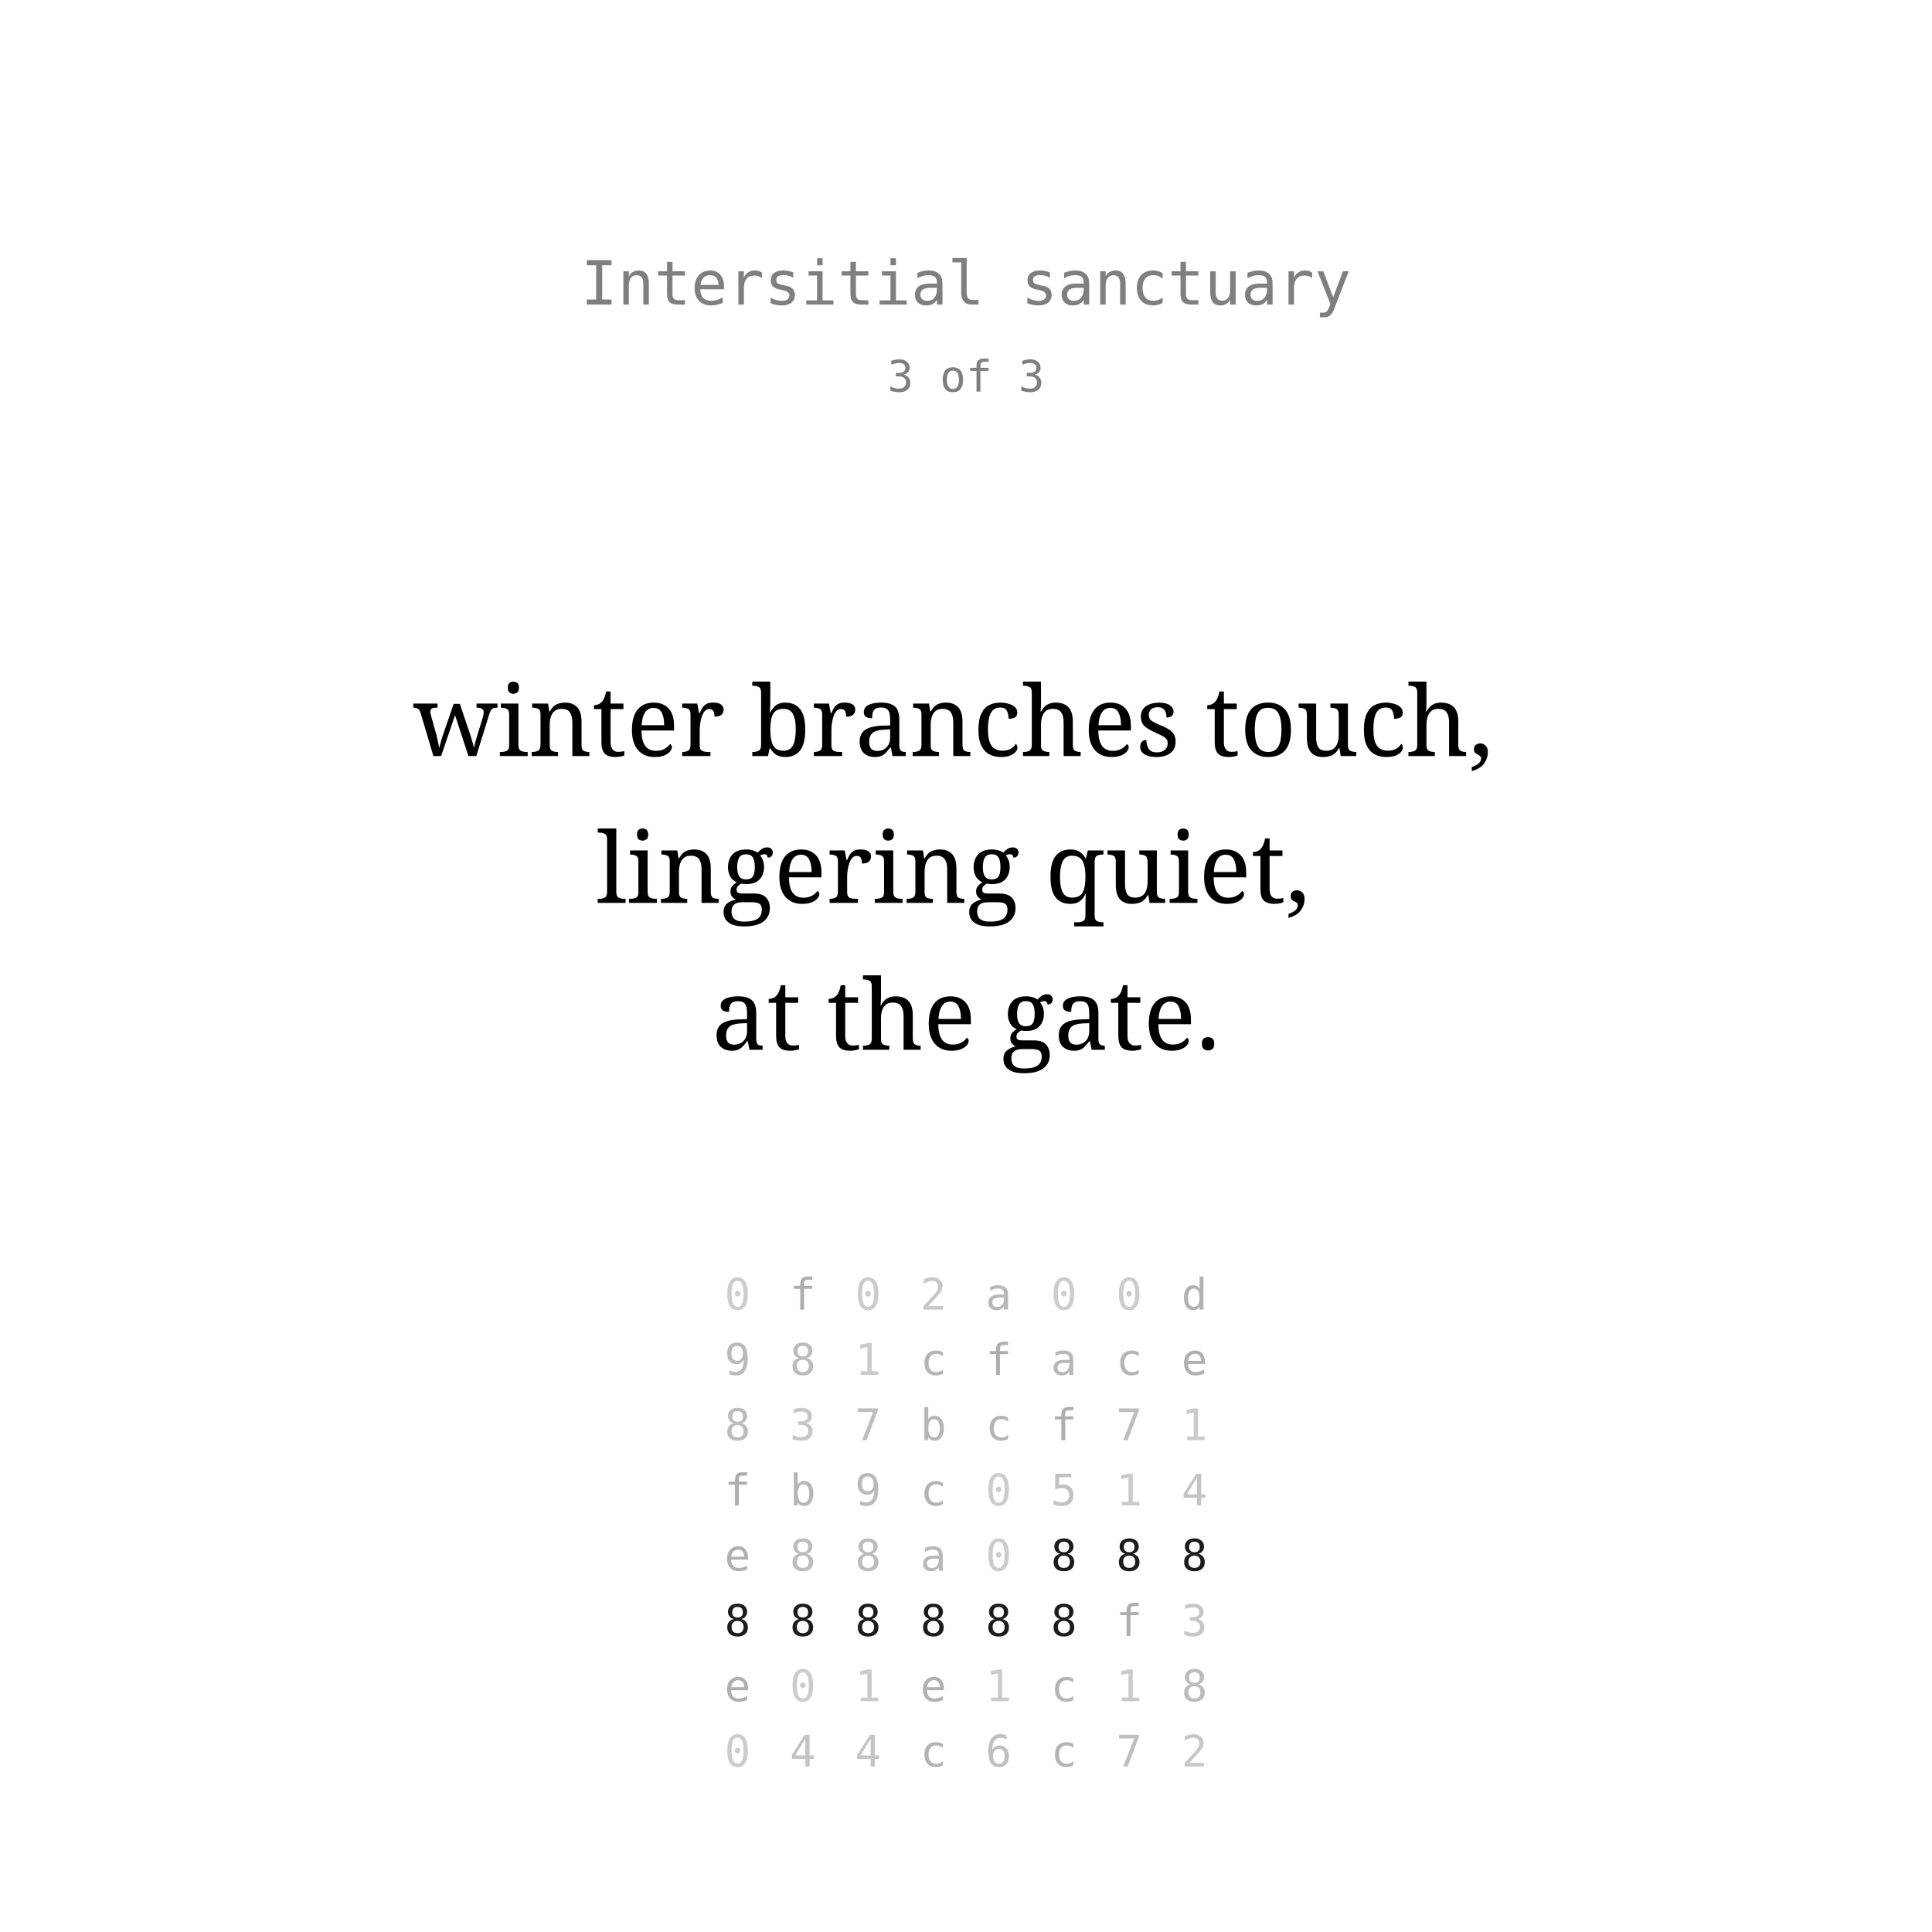
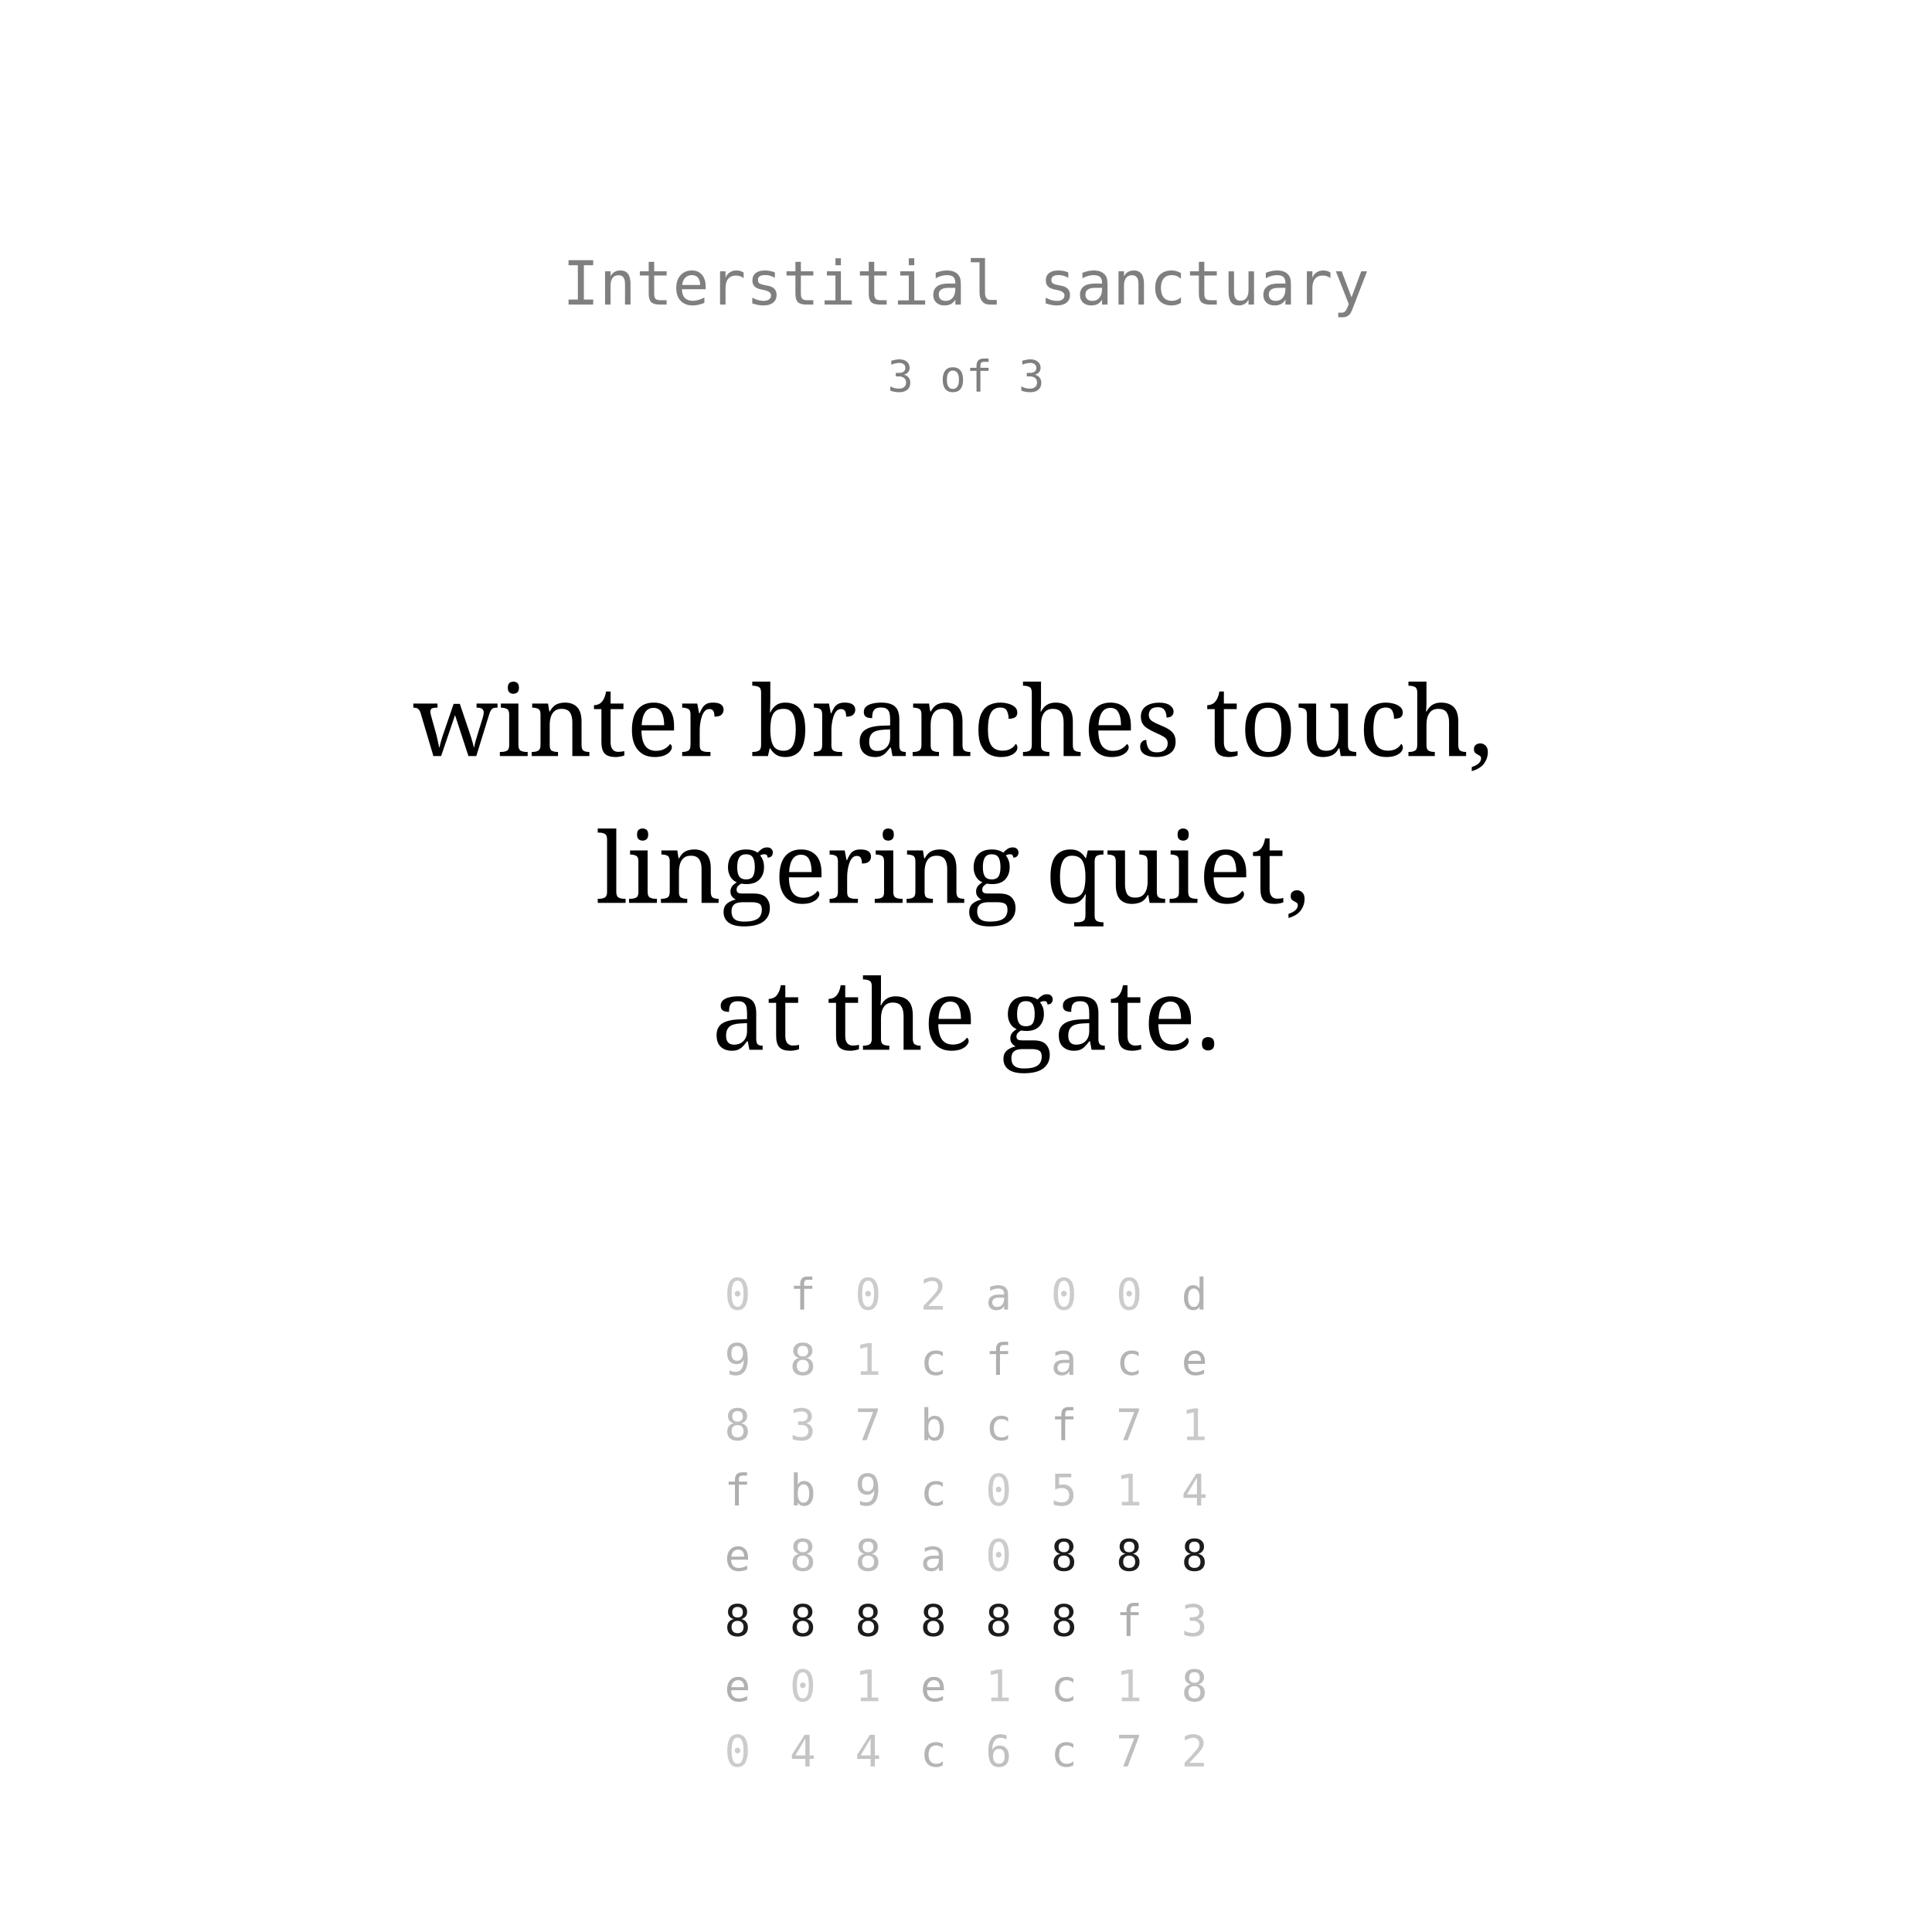
<svg xmlns="http://www.w3.org/2000/svg" viewBox="0 0 888 888" width="888" height="888" shape-rendering="crispEdges">
  <style>.h0{fill:#fff} .h1{fill:#000}</style>
  <rect class="h0" x="0" y="0" width="888" height="888" />
-   <text x="444" y="140" class="h1" font-family="monospace" font-size="28px" opacity=".5" text-anchor="middle">Intersitial sanctuary</text>
+   <text x="444" y="140" class="h1" font-family="monospace" font-size="28px" opacity=".5" text-anchor="middle">Interstitial sanctuary</text>
  <text x="444" y="180" class="h1" font-family="monospace" font-size="20px" opacity=".5" text-anchor="middle">3 of 3</text>
  <text class="h1" x="444" y="280" font-family="serif" font-size="45px" text-anchor="middle">
    <tspan x="444" dy="1.5em">winter branches touch,
</tspan>
    <tspan x="444" dy="1.5em">lingering quiet,
</tspan>
    <tspan x="444" dy="1.5em">at the gate.</tspan>
  </text>
  <text opacity="0.2" class="h1" x="339" y="595" font-family="monospace" dominant-baseline="central" text-anchor="middle" font-size="20px">0</text>
  <text opacity="0.317" class="h1" x="369" y="595" font-family="monospace" dominant-baseline="central" text-anchor="middle" font-size="20px">f</text>
  <text opacity="0.2" class="h1" x="399" y="595" font-family="monospace" dominant-baseline="central" text-anchor="middle" font-size="20px">0</text>
  <text opacity="0.216" class="h1" x="429" y="595" font-family="monospace" dominant-baseline="central" text-anchor="middle" font-size="20px">2</text>
  <text opacity="0.278" class="h1" x="459" y="595" font-family="monospace" dominant-baseline="central" text-anchor="middle" font-size="20px">a</text>
  <text opacity="0.2" class="h1" x="489" y="595" font-family="monospace" dominant-baseline="central" text-anchor="middle" font-size="20px">0</text>
  <text opacity="0.2" class="h1" x="519" y="595" font-family="monospace" dominant-baseline="central" text-anchor="middle" font-size="20px">0</text>
  <text opacity="0.302" class="h1" x="549" y="595" font-family="monospace" dominant-baseline="central" text-anchor="middle" font-size="20px">d</text>
  <text opacity="0.27" class="h1" x="339" y="625" font-family="monospace" dominant-baseline="central" text-anchor="middle" font-size="20px">9</text>
  <text opacity="0.263" class="h1" x="369" y="625" font-family="monospace" dominant-baseline="central" text-anchor="middle" font-size="20px">8</text>
  <text opacity="0.208" class="h1" x="399" y="625" font-family="monospace" dominant-baseline="central" text-anchor="middle" font-size="20px">1</text>
  <text opacity="0.294" class="h1" x="429" y="625" font-family="monospace" dominant-baseline="central" text-anchor="middle" font-size="20px">c</text>
  <text opacity="0.317" class="h1" x="459" y="625" font-family="monospace" dominant-baseline="central" text-anchor="middle" font-size="20px">f</text>
  <text opacity="0.278" class="h1" x="489" y="625" font-family="monospace" dominant-baseline="central" text-anchor="middle" font-size="20px">a</text>
  <text opacity="0.294" class="h1" x="519" y="625" font-family="monospace" dominant-baseline="central" text-anchor="middle" font-size="20px">c</text>
  <text opacity="0.309" class="h1" x="549" y="625" font-family="monospace" dominant-baseline="central" text-anchor="middle" font-size="20px">e</text>
  <text opacity="0.263" class="h1" x="339" y="655" font-family="monospace" dominant-baseline="central" text-anchor="middle" font-size="20px">8</text>
  <text opacity="0.223" class="h1" x="369" y="655" font-family="monospace" dominant-baseline="central" text-anchor="middle" font-size="20px">3</text>
  <text opacity="0.255" class="h1" x="399" y="655" font-family="monospace" dominant-baseline="central" text-anchor="middle" font-size="20px">7</text>
  <text opacity="0.286" class="h1" x="429" y="655" font-family="monospace" dominant-baseline="central" text-anchor="middle" font-size="20px">b</text>
  <text opacity="0.294" class="h1" x="459" y="655" font-family="monospace" dominant-baseline="central" text-anchor="middle" font-size="20px">c</text>
  <text opacity="0.317" class="h1" x="489" y="655" font-family="monospace" dominant-baseline="central" text-anchor="middle" font-size="20px">f</text>
  <text opacity="0.255" class="h1" x="519" y="655" font-family="monospace" dominant-baseline="central" text-anchor="middle" font-size="20px">7</text>
  <text opacity="0.208" class="h1" x="549" y="655" font-family="monospace" dominant-baseline="central" text-anchor="middle" font-size="20px">1</text>
  <text opacity="0.317" class="h1" x="339" y="685" font-family="monospace" dominant-baseline="central" text-anchor="middle" font-size="20px">f</text>
  <text opacity="0.286" class="h1" x="369" y="685" font-family="monospace" dominant-baseline="central" text-anchor="middle" font-size="20px">b</text>
  <text opacity="0.27" class="h1" x="399" y="685" font-family="monospace" dominant-baseline="central" text-anchor="middle" font-size="20px">9</text>
  <text opacity="0.294" class="h1" x="429" y="685" font-family="monospace" dominant-baseline="central" text-anchor="middle" font-size="20px">c</text>
  <text opacity="0.2" class="h1" x="459" y="685" font-family="monospace" dominant-baseline="central" text-anchor="middle" font-size="20px">0</text>
  <text opacity="0.239" class="h1" x="489" y="685" font-family="monospace" dominant-baseline="central" text-anchor="middle" font-size="20px">5</text>
  <text opacity="0.208" class="h1" x="519" y="685" font-family="monospace" dominant-baseline="central" text-anchor="middle" font-size="20px">1</text>
  <text opacity="0.231" class="h1" x="549" y="685" font-family="monospace" dominant-baseline="central" text-anchor="middle" font-size="20px">4</text>
  <text opacity="0.309" class="h1" x="339" y="715" font-family="monospace" dominant-baseline="central" text-anchor="middle" font-size="20px">e</text>
  <text opacity="0.263" class="h1" x="369" y="715" font-family="monospace" dominant-baseline="central" text-anchor="middle" font-size="20px">8</text>
  <text opacity="0.263" class="h1" x="399" y="715" font-family="monospace" dominant-baseline="central" text-anchor="middle" font-size="20px">8</text>
  <text opacity="0.278" class="h1" x="429" y="715" font-family="monospace" dominant-baseline="central" text-anchor="middle" font-size="20px">a</text>
  <text opacity="0.2" class="h1" x="459" y="715" font-family="monospace" dominant-baseline="central" text-anchor="middle" font-size="20px">0</text>
  <text opacity="0.888" class="h1" x="489" y="715" font-family="monospace" dominant-baseline="central" text-anchor="middle" font-size="20px">8</text>
  <text opacity="0.888" class="h1" x="519" y="715" font-family="monospace" dominant-baseline="central" text-anchor="middle" font-size="20px">8</text>
  <text opacity="0.888" class="h1" x="549" y="715" font-family="monospace" dominant-baseline="central" text-anchor="middle" font-size="20px">8</text>
  <text opacity="0.888" class="h1" x="339" y="745" font-family="monospace" dominant-baseline="central" text-anchor="middle" font-size="20px">8</text>
  <text opacity="0.888" class="h1" x="369" y="745" font-family="monospace" dominant-baseline="central" text-anchor="middle" font-size="20px">8</text>
  <text opacity="0.888" class="h1" x="399" y="745" font-family="monospace" dominant-baseline="central" text-anchor="middle" font-size="20px">8</text>
  <text opacity="0.888" class="h1" x="429" y="745" font-family="monospace" dominant-baseline="central" text-anchor="middle" font-size="20px">8</text>
  <text opacity="0.888" class="h1" x="459" y="745" font-family="monospace" dominant-baseline="central" text-anchor="middle" font-size="20px">8</text>
  <text opacity="0.888" class="h1" x="489" y="745" font-family="monospace" dominant-baseline="central" text-anchor="middle" font-size="20px">8</text>
  <text opacity="0.317" class="h1" x="519" y="745" font-family="monospace" dominant-baseline="central" text-anchor="middle" font-size="20px">f</text>
  <text opacity="0.223" class="h1" x="549" y="745" font-family="monospace" dominant-baseline="central" text-anchor="middle" font-size="20px">3</text>
  <text opacity="0.309" class="h1" x="339" y="775" font-family="monospace" dominant-baseline="central" text-anchor="middle" font-size="20px">e</text>
  <text opacity="0.2" class="h1" x="369" y="775" font-family="monospace" dominant-baseline="central" text-anchor="middle" font-size="20px">0</text>
  <text opacity="0.208" class="h1" x="399" y="775" font-family="monospace" dominant-baseline="central" text-anchor="middle" font-size="20px">1</text>
  <text opacity="0.309" class="h1" x="429" y="775" font-family="monospace" dominant-baseline="central" text-anchor="middle" font-size="20px">e</text>
  <text opacity="0.208" class="h1" x="459" y="775" font-family="monospace" dominant-baseline="central" text-anchor="middle" font-size="20px">1</text>
  <text opacity="0.294" class="h1" x="489" y="775" font-family="monospace" dominant-baseline="central" text-anchor="middle" font-size="20px">c</text>
  <text opacity="0.208" class="h1" x="519" y="775" font-family="monospace" dominant-baseline="central" text-anchor="middle" font-size="20px">1</text>
  <text opacity="0.263" class="h1" x="549" y="775" font-family="monospace" dominant-baseline="central" text-anchor="middle" font-size="20px">8</text>
  <text opacity="0.2" class="h1" x="339" y="805" font-family="monospace" dominant-baseline="central" text-anchor="middle" font-size="20px">0</text>
  <text opacity="0.231" class="h1" x="369" y="805" font-family="monospace" dominant-baseline="central" text-anchor="middle" font-size="20px">4</text>
  <text opacity="0.231" class="h1" x="399" y="805" font-family="monospace" dominant-baseline="central" text-anchor="middle" font-size="20px">4</text>
  <text opacity="0.294" class="h1" x="429" y="805" font-family="monospace" dominant-baseline="central" text-anchor="middle" font-size="20px">c</text>
  <text opacity="0.247" class="h1" x="459" y="805" font-family="monospace" dominant-baseline="central" text-anchor="middle" font-size="20px">6</text>
  <text opacity="0.294" class="h1" x="489" y="805" font-family="monospace" dominant-baseline="central" text-anchor="middle" font-size="20px">c</text>
  <text opacity="0.255" class="h1" x="519" y="805" font-family="monospace" dominant-baseline="central" text-anchor="middle" font-size="20px">7</text>
  <text opacity="0.216" class="h1" x="549" y="805" font-family="monospace" dominant-baseline="central" text-anchor="middle" font-size="20px">2</text>
</svg>
